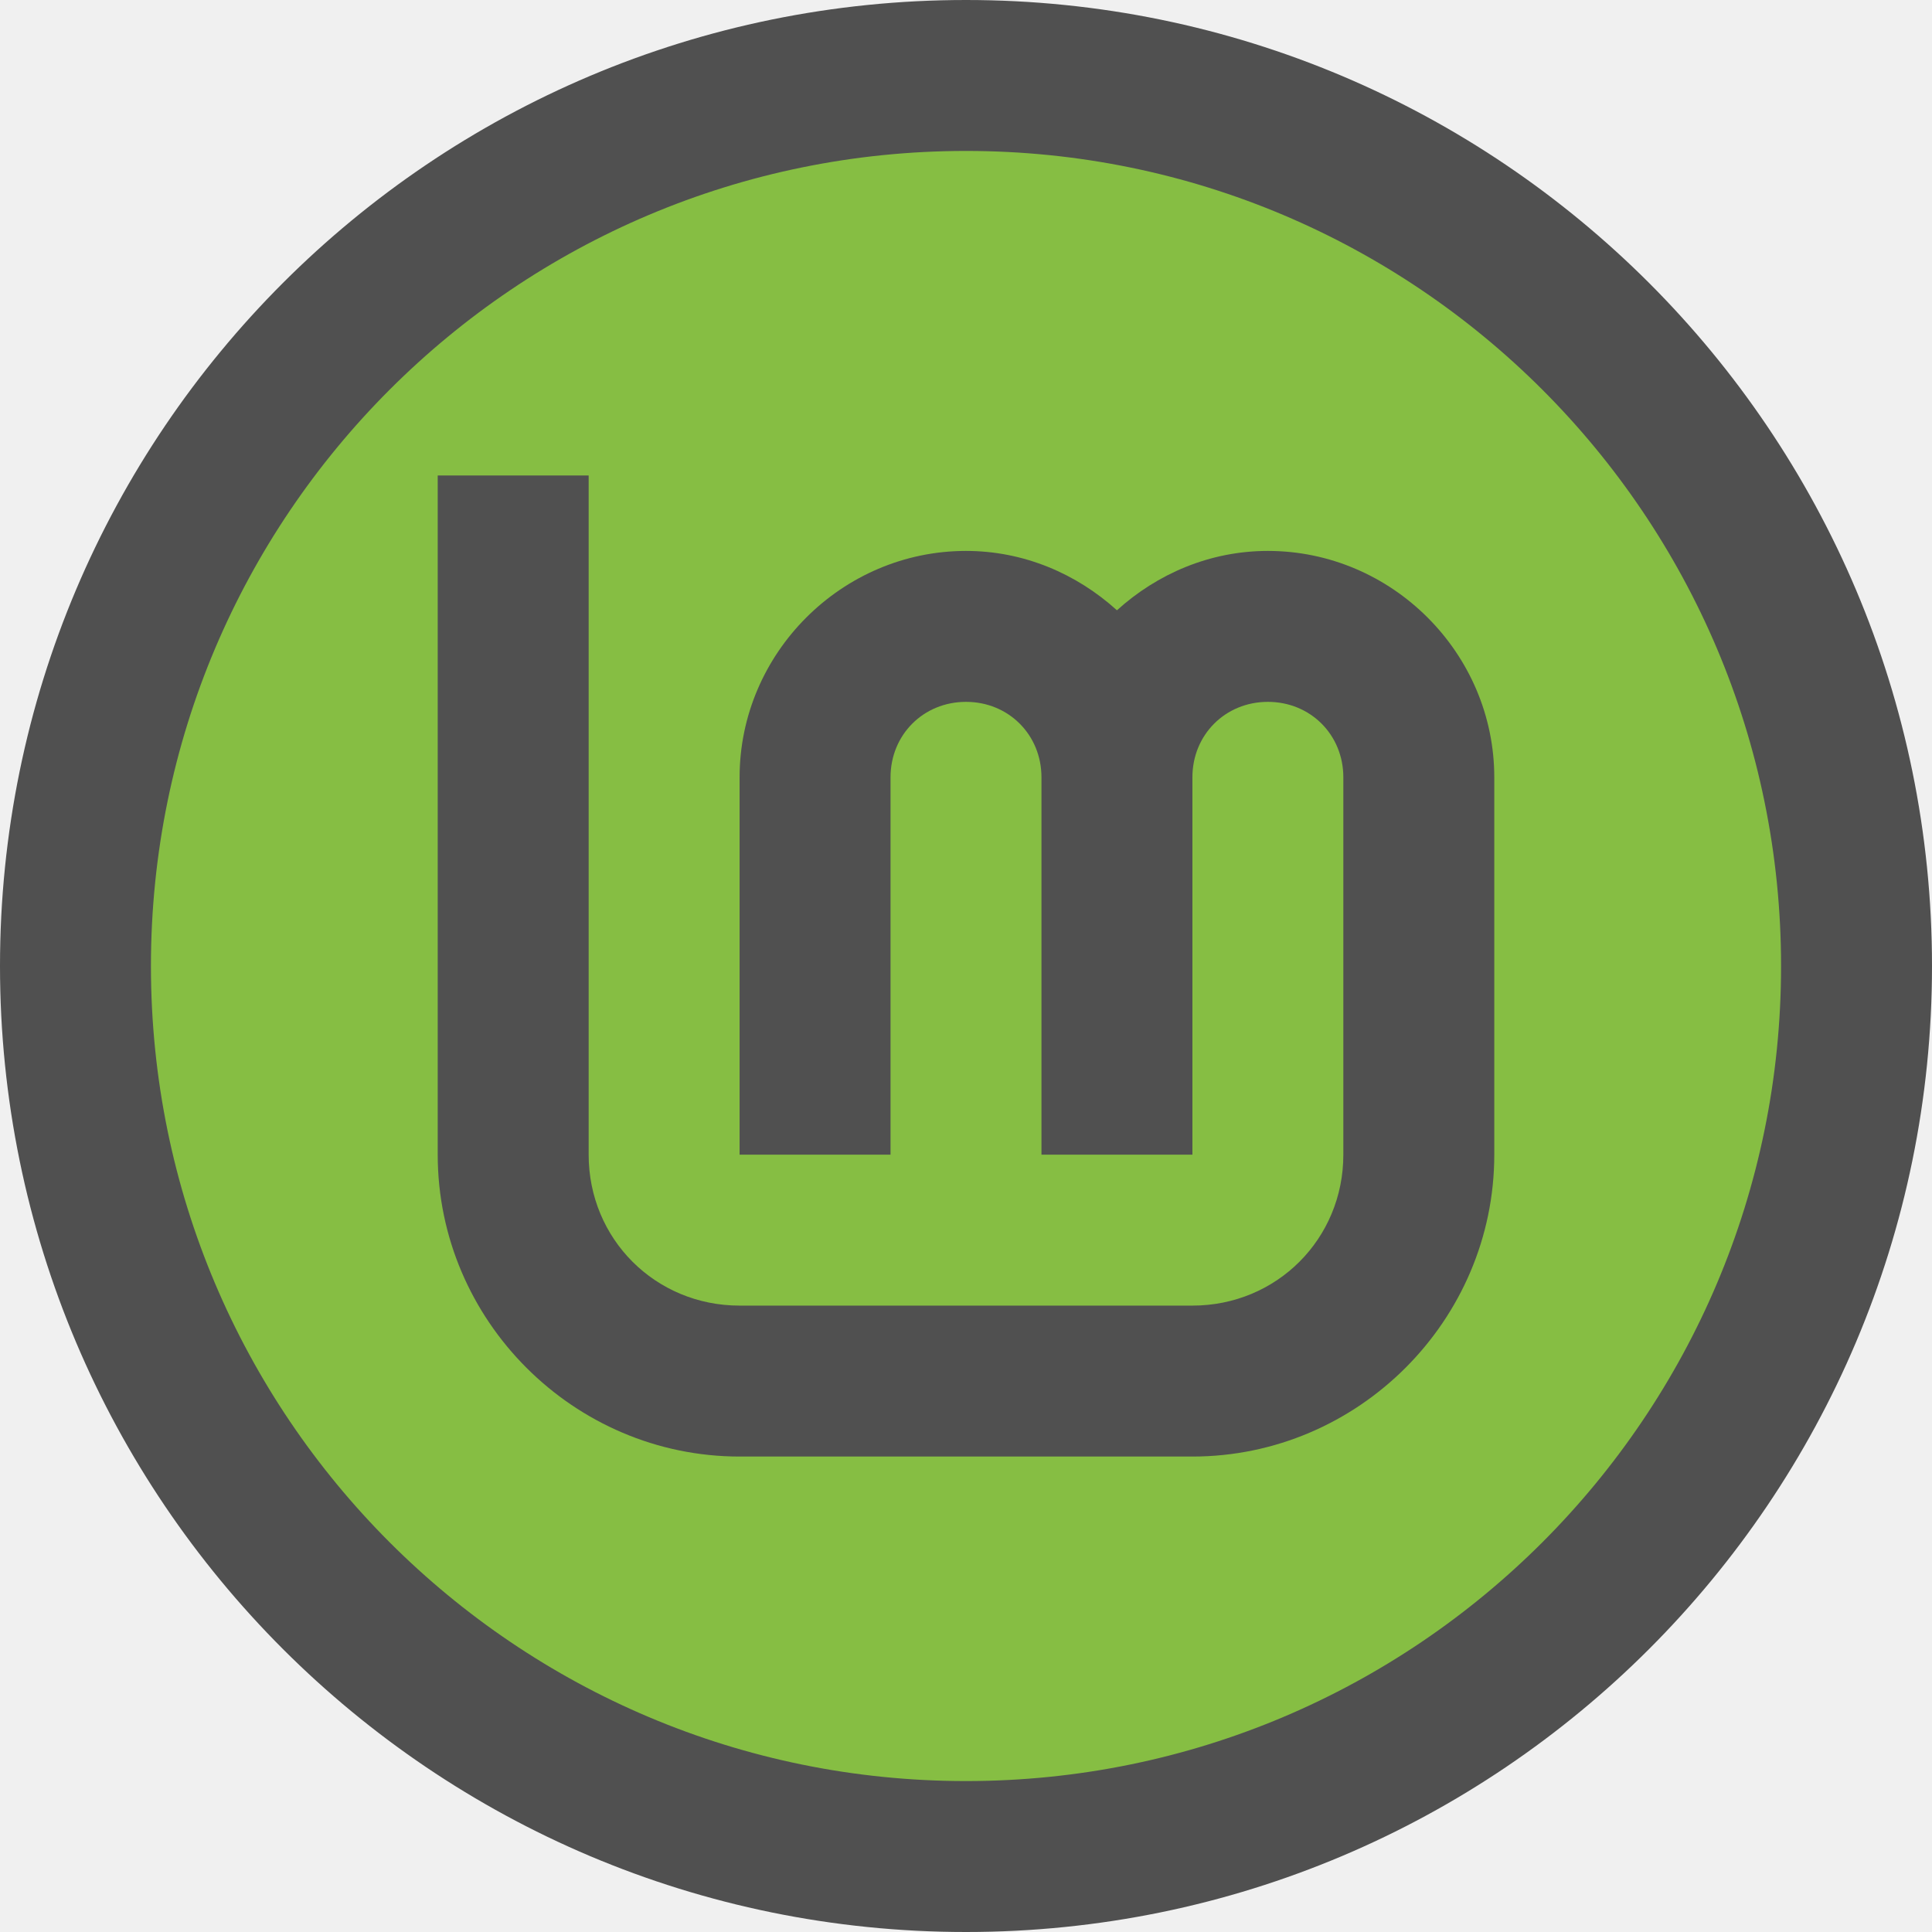
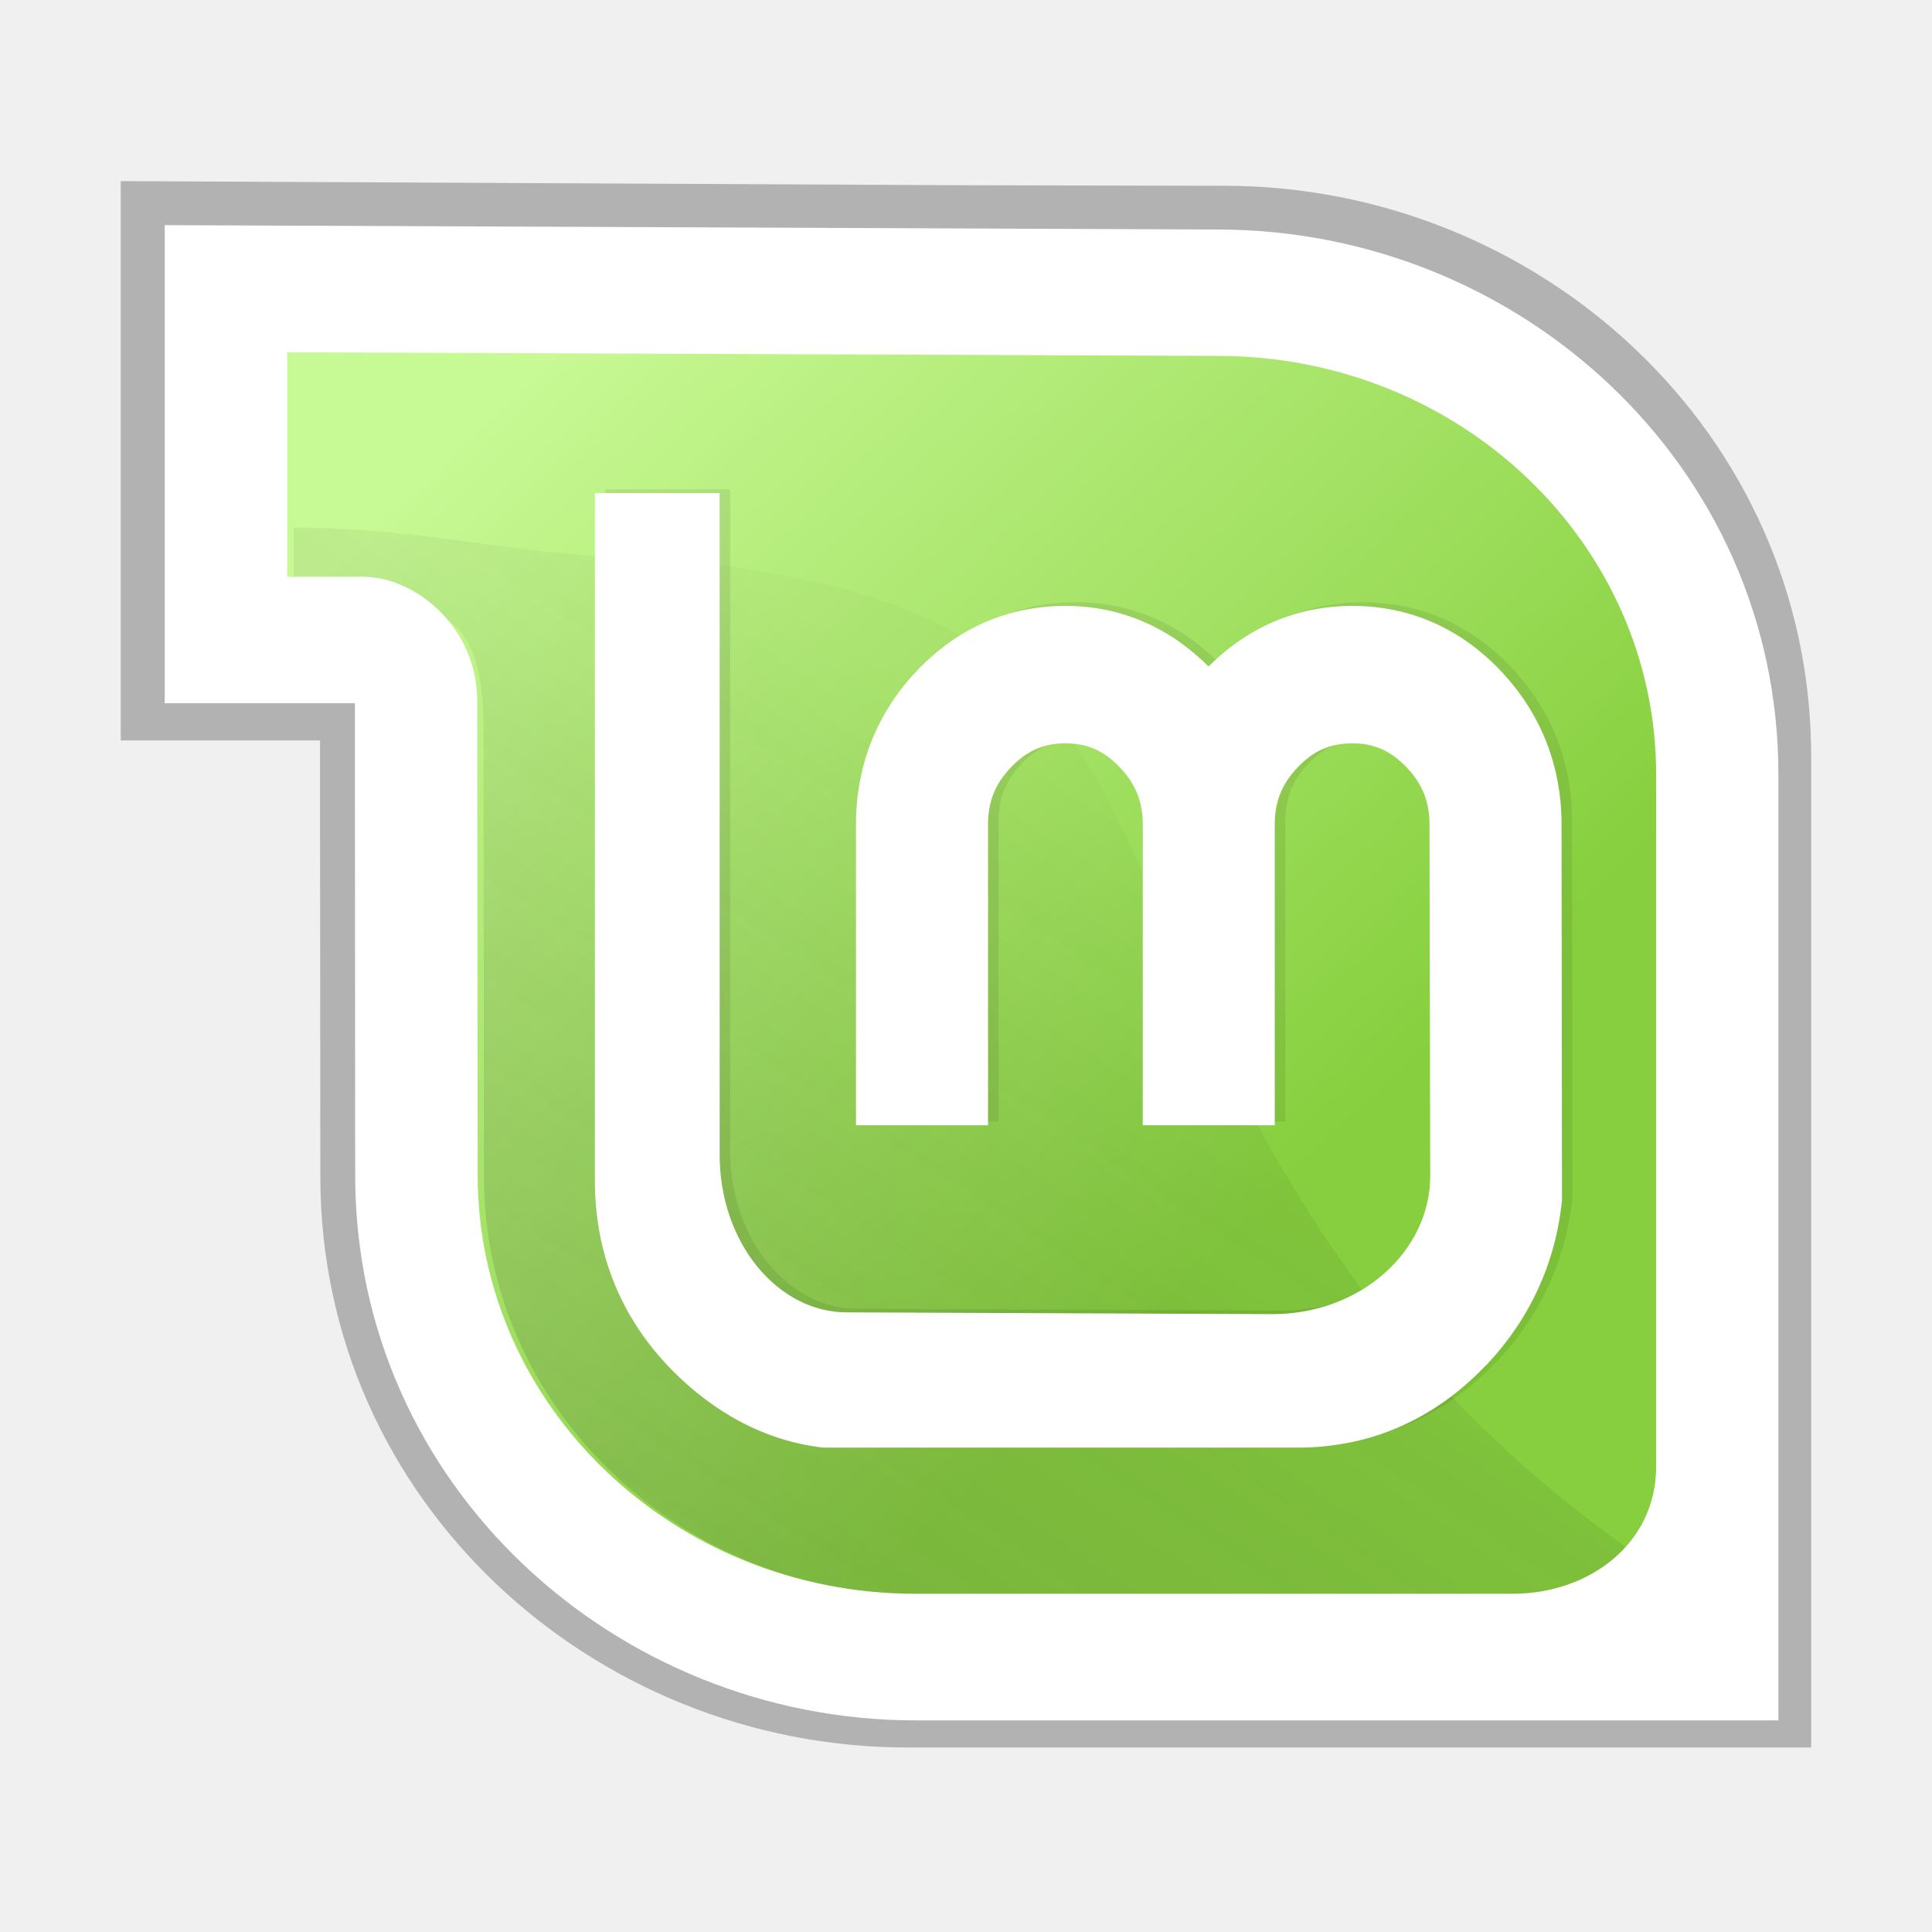
- <svg xmlns="http://www.w3.org/2000/svg" width="256" height="256" viewBox="0 0 256 256" id="svg2" version="1.1">
-   <defs id="defs4" />
-   <g id="layer3">
-     <circle style="fill:#86be43;fill-opacity:1;stroke:#505050;stroke-width:20;stroke-miterlimit:4;stroke-dasharray:none;stroke-opacity:1" id="path32" cx="128" cy="128" r="118" />
-     <path style="color:#000000;fill:#505050;fill-opacity:1;stroke:none;stroke-width:0;-inkscape-stroke:none" d="m 58,63 v 90 c 0,21.973 18.027,40 40,40 h 60 c 21.973,0 40,-18.027 40,-40 v -50 c 0,-16.45 -13.55,-30 -30,-30 -7.685,0 -14.667,3.038 -20,7.866 -5.333,-4.829 -12.315,-7.866 -20,-7.866 -16.45,0 -30,13.55 -30,30 v 50 h 20 v -50 c 0,-5.641 4.359,-10 10,-10 5.641,0 10,4.359 10,10 v 50 h 20 v -50 c 0,-5.641 4.359,-10 10,-10 5.641,0 10,4.359 10,10 v 50 c 0,11.164 -8.836,20 -20,20 H 98 c -11.164,0 -20,-8.836 -20,-20 V 63 Z" id="path4193" />
-   </g>
+ <svg xmlns="http://www.w3.org/2000/svg" width="800px" height="800px" viewBox="0 0 32 32" fill="none">
+   <path opacity="0.26" d="M5.306 19.488L5.301 13.929V12.264H2V3L15.92 3.068L20.274 3.077C25.485 3.077 29.999 7.152 29.999 12.534V28.944H15.03C9.824 28.944 5.306 24.864 5.306 19.487V19.488Z" fill="#000000" />
+   <path d="M27.999 24.652V12.721C27.999 8.736 24.617 5.504 20.445 5.504H16.114V5.495L4.4 5.442V9.795H6.198C7.454 9.795 7.675 10.691 7.675 11.93L7.685 19.626C7.685 23.612 11.066 26.843 15.235 26.843H25.526C26.845 26.843 28 25.979 28 24.652L27.999 24.652Z" fill="url(#paint0_linear_87_7474)" />
+   <path opacity="0.175" d="M26.978 25.66C24.346 23.785 22.482 21.632 20.912 18.782C17.817 12.872 18.541 9.938 10.877 9.247C8.665 9.247 7.192 8.741 4.864 8.741V9.579C4.864 9.579 5.784 10.061 6.593 10.061C7.799 10.061 8.008 10.926 8.008 12.117L8.016 19.493C8.016 23.323 11.27 26.427 15.275 26.427H25.157C25.883 26.427 26.535 26.131 26.978 25.66Z" fill="url(#paint1_linear_87_7474)" />
+   <path d="M17.819 9.976C16.88 9.976 16.045 10.337 15.375 11.037C14.705 11.736 14.353 12.61 14.353 13.596V18.578H16.539V13.595C16.539 13.218 16.659 12.922 16.92 12.65C17.181 12.376 17.459 12.253 17.819 12.253C18.186 12.253 18.459 12.376 18.722 12.65C18.983 12.922 19.102 13.218 19.102 13.595V18.578H21.289V13.595C21.289 13.218 21.408 12.922 21.669 12.65C21.931 12.376 22.205 12.253 22.572 12.253C22.932 12.253 23.209 12.376 23.471 12.65C23.732 12.922 23.852 13.218 23.852 13.595L23.863 19.417C23.863 20.659 22.719 21.706 21.249 21.706L14.198 21.677C13.064 21.677 12.095 20.536 12.095 19.07V8.106H10.027V19.491C10.027 20.699 10.455 21.759 11.287 22.615C11.998 23.341 12.853 23.77 13.814 23.876V23.917H21.665C22.871 23.917 23.931 23.453 24.787 22.554H24.79C25.518 21.782 25.943 20.856 26.046 19.815L26.038 13.596C26.038 12.61 25.686 11.736 25.016 11.037C24.346 10.337 23.511 9.976 22.572 9.976C21.65 9.976 20.844 10.331 20.192 10.979C19.541 10.332 18.74 9.976 17.819 9.976Z" fill="#000000" fill-opacity="0.08" />
+   <path d="M17.644 10.036C16.705 10.036 15.871 10.396 15.2 11.096C14.53 11.796 14.178 12.669 14.178 13.655V18.638H16.365V13.655C16.365 13.277 16.484 12.982 16.745 12.709C17.007 12.436 17.284 12.312 17.644 12.312C18.012 12.312 18.285 12.435 18.547 12.709C18.808 12.982 18.928 13.277 18.928 13.655V18.638H21.114V13.655C21.114 13.277 21.233 12.982 21.494 12.709C21.757 12.435 22.03 12.312 22.398 12.312C22.758 12.312 23.035 12.436 23.297 12.709C23.558 12.982 23.677 13.277 23.677 13.655L23.689 19.477C23.689 20.719 22.545 21.766 21.075 21.766L14.024 21.737C12.889 21.737 11.92 20.596 11.92 19.129V8.166H9.853V19.551C9.853 20.759 10.28 21.818 11.112 22.675C11.823 23.4 12.679 23.87 13.639 23.977H21.491C22.697 23.977 23.757 23.513 24.612 22.613H24.616C25.343 21.841 25.768 20.916 25.872 19.874L25.864 13.655C25.864 12.669 25.512 11.796 24.842 11.096C24.171 10.396 23.337 10.036 22.398 10.036C21.476 10.036 20.669 10.39 20.017 11.039C19.367 10.391 18.566 10.036 17.644 10.036Z" fill="white" />
+   <path d="M15.167 28.495C10.196 28.495 5.883 24.6 5.883 19.468L5.879 13.236V11.647H2.728V3.729L20.172 3.802C25.147 3.802 29.456 7.692 29.456 12.829V28.495H15.167ZM27.431 24.293V12.829C27.431 9 24.182 5.895 20.173 5.895L4.757 5.835V9.554H6.018C6.874 9.554 7.904 10.385 7.904 11.605L7.912 19.463C7.912 23.293 11.162 26.398 15.167 26.398H25.054C26.322 26.398 27.431 25.568 27.431 24.293Z" fill="white" />
+   <defs>
+     <linearGradient id="paint0_linear_87_7474" x1="6.653" y1="8.173" x2="19.347" y2="21.64" gradientUnits="userSpaceOnUse">
+       <stop stop-color="#C7F994" />
+       <stop offset="1" stop-color="#87CF3E" />
+     </linearGradient>
+     <linearGradient id="paint1_linear_87_7474" x1="9.245" y1="24.612" x2="17.154" y2="12.614" gradientUnits="userSpaceOnUse">
+       <stop stop-color="#3D3D3D" />
+       <stop offset="1" stop-opacity="0.114" />
+     </linearGradient>
+   </defs>
</svg>
